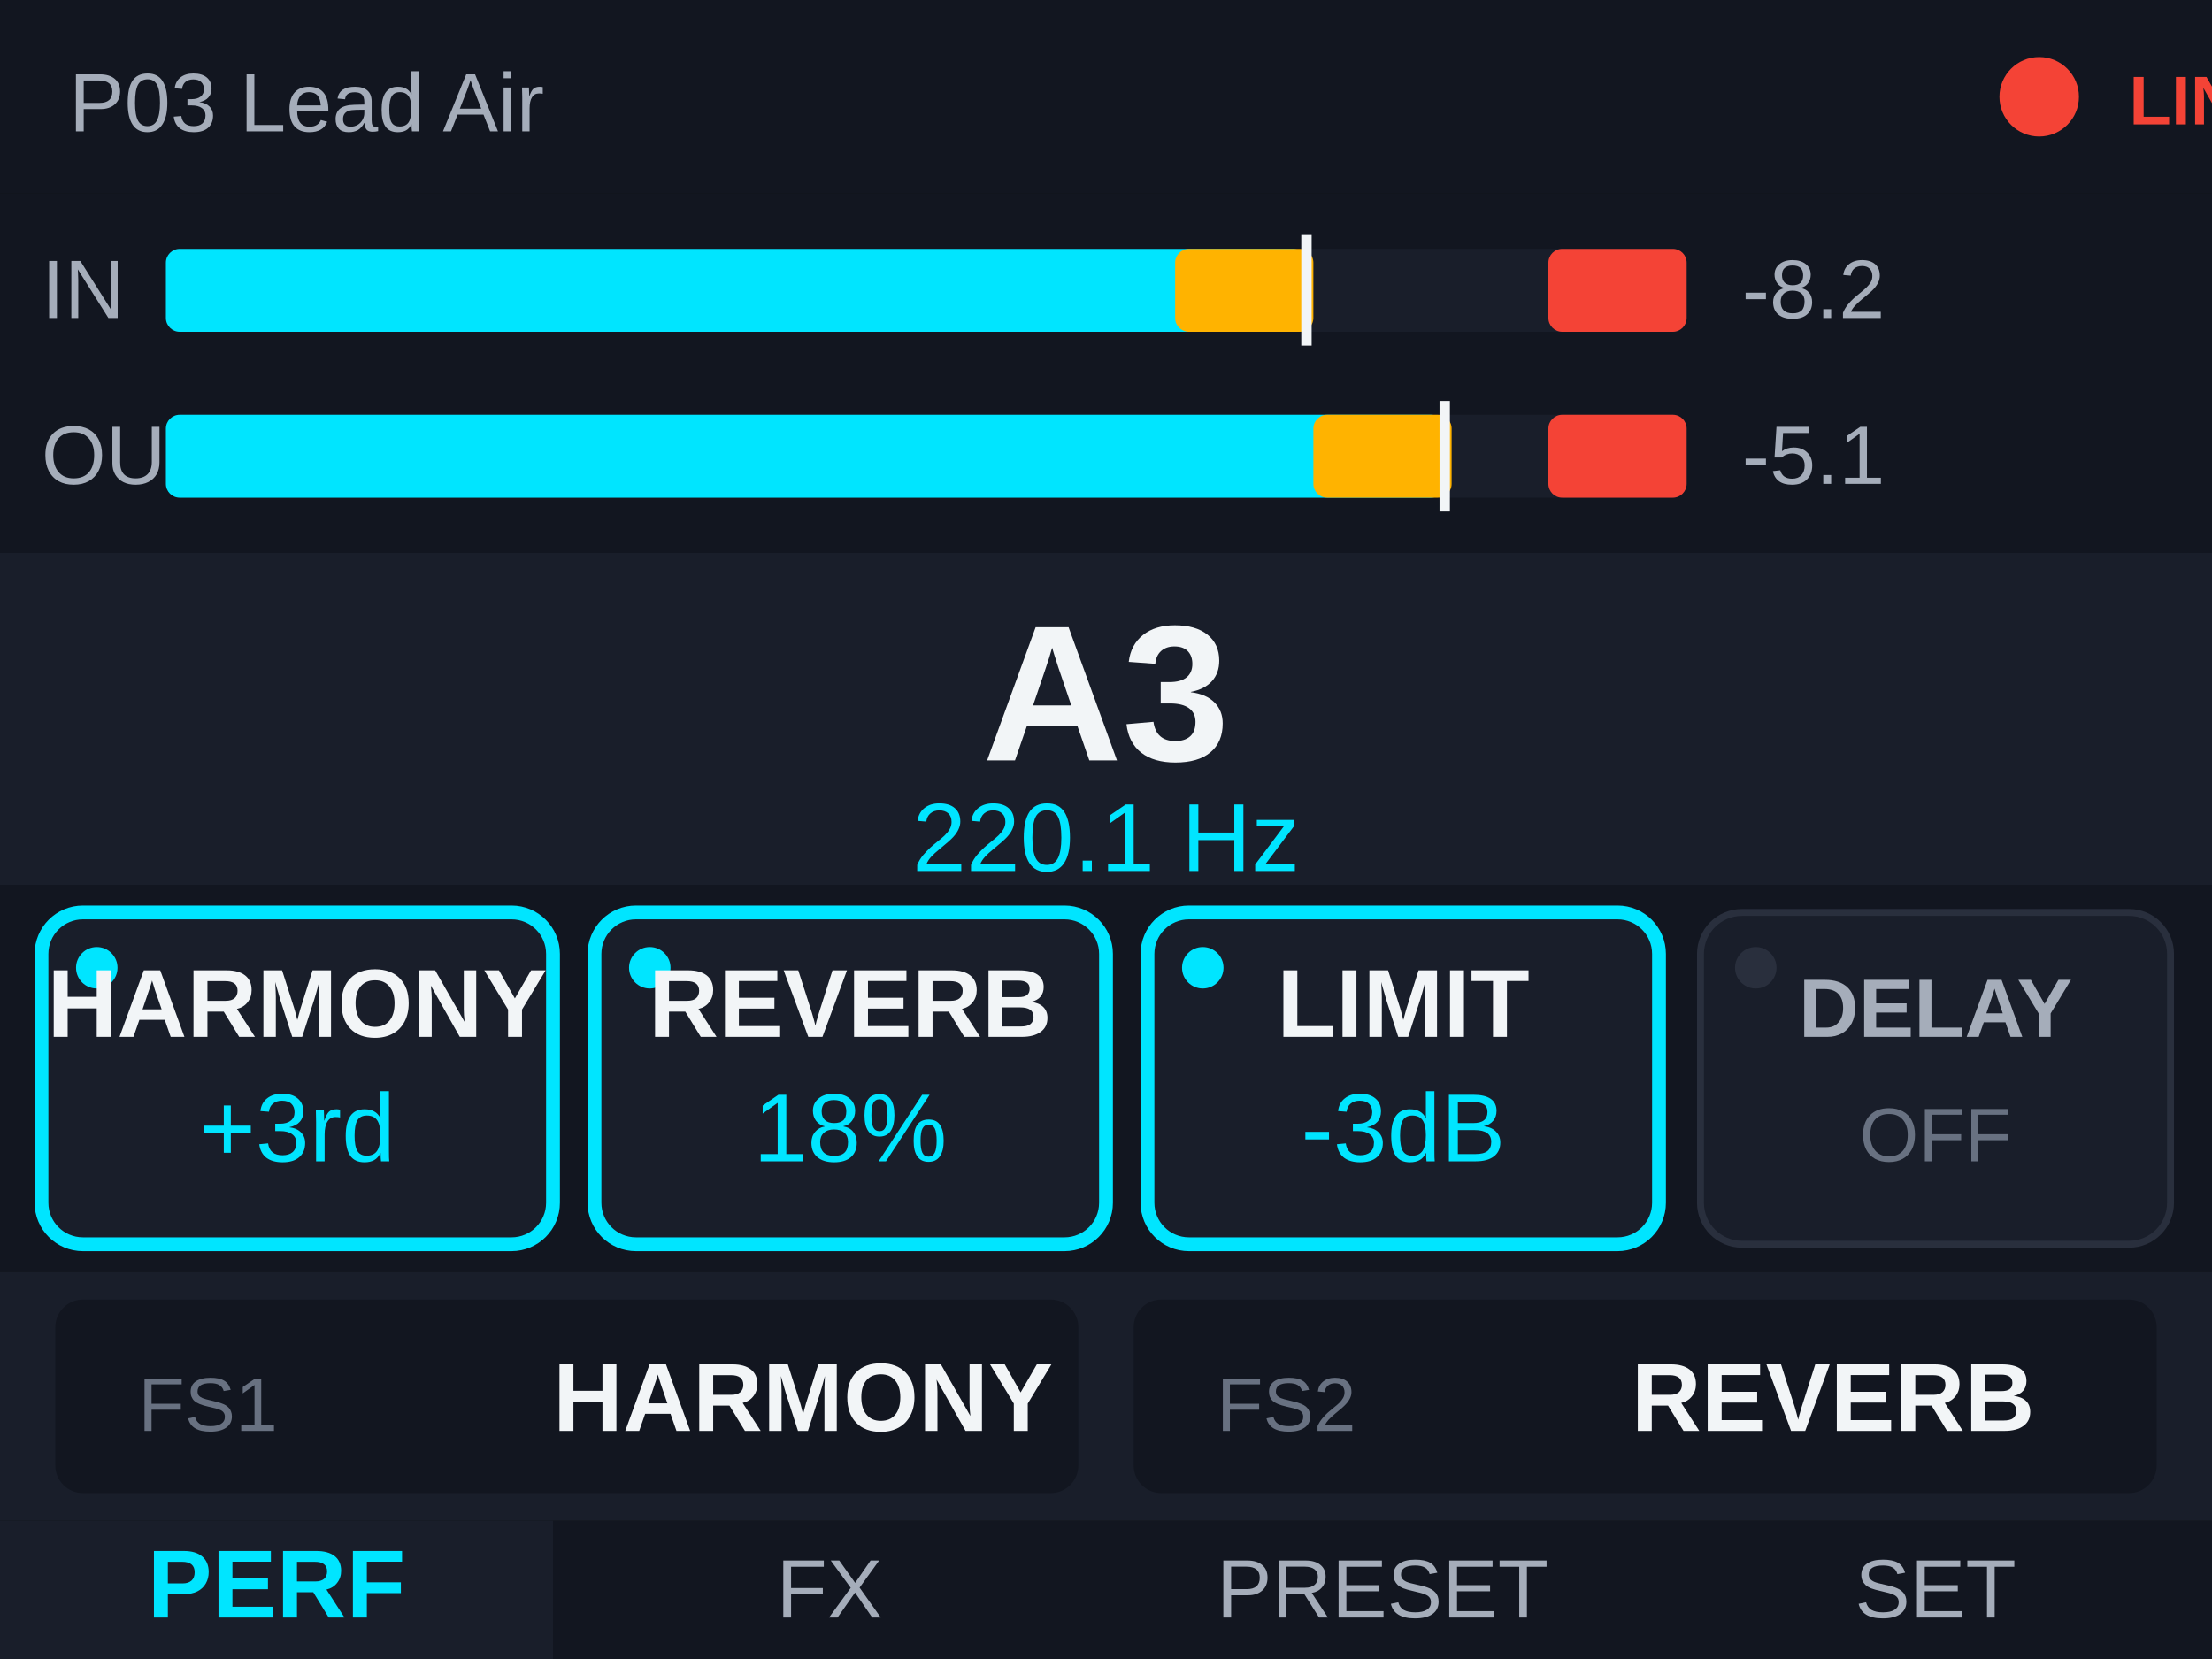
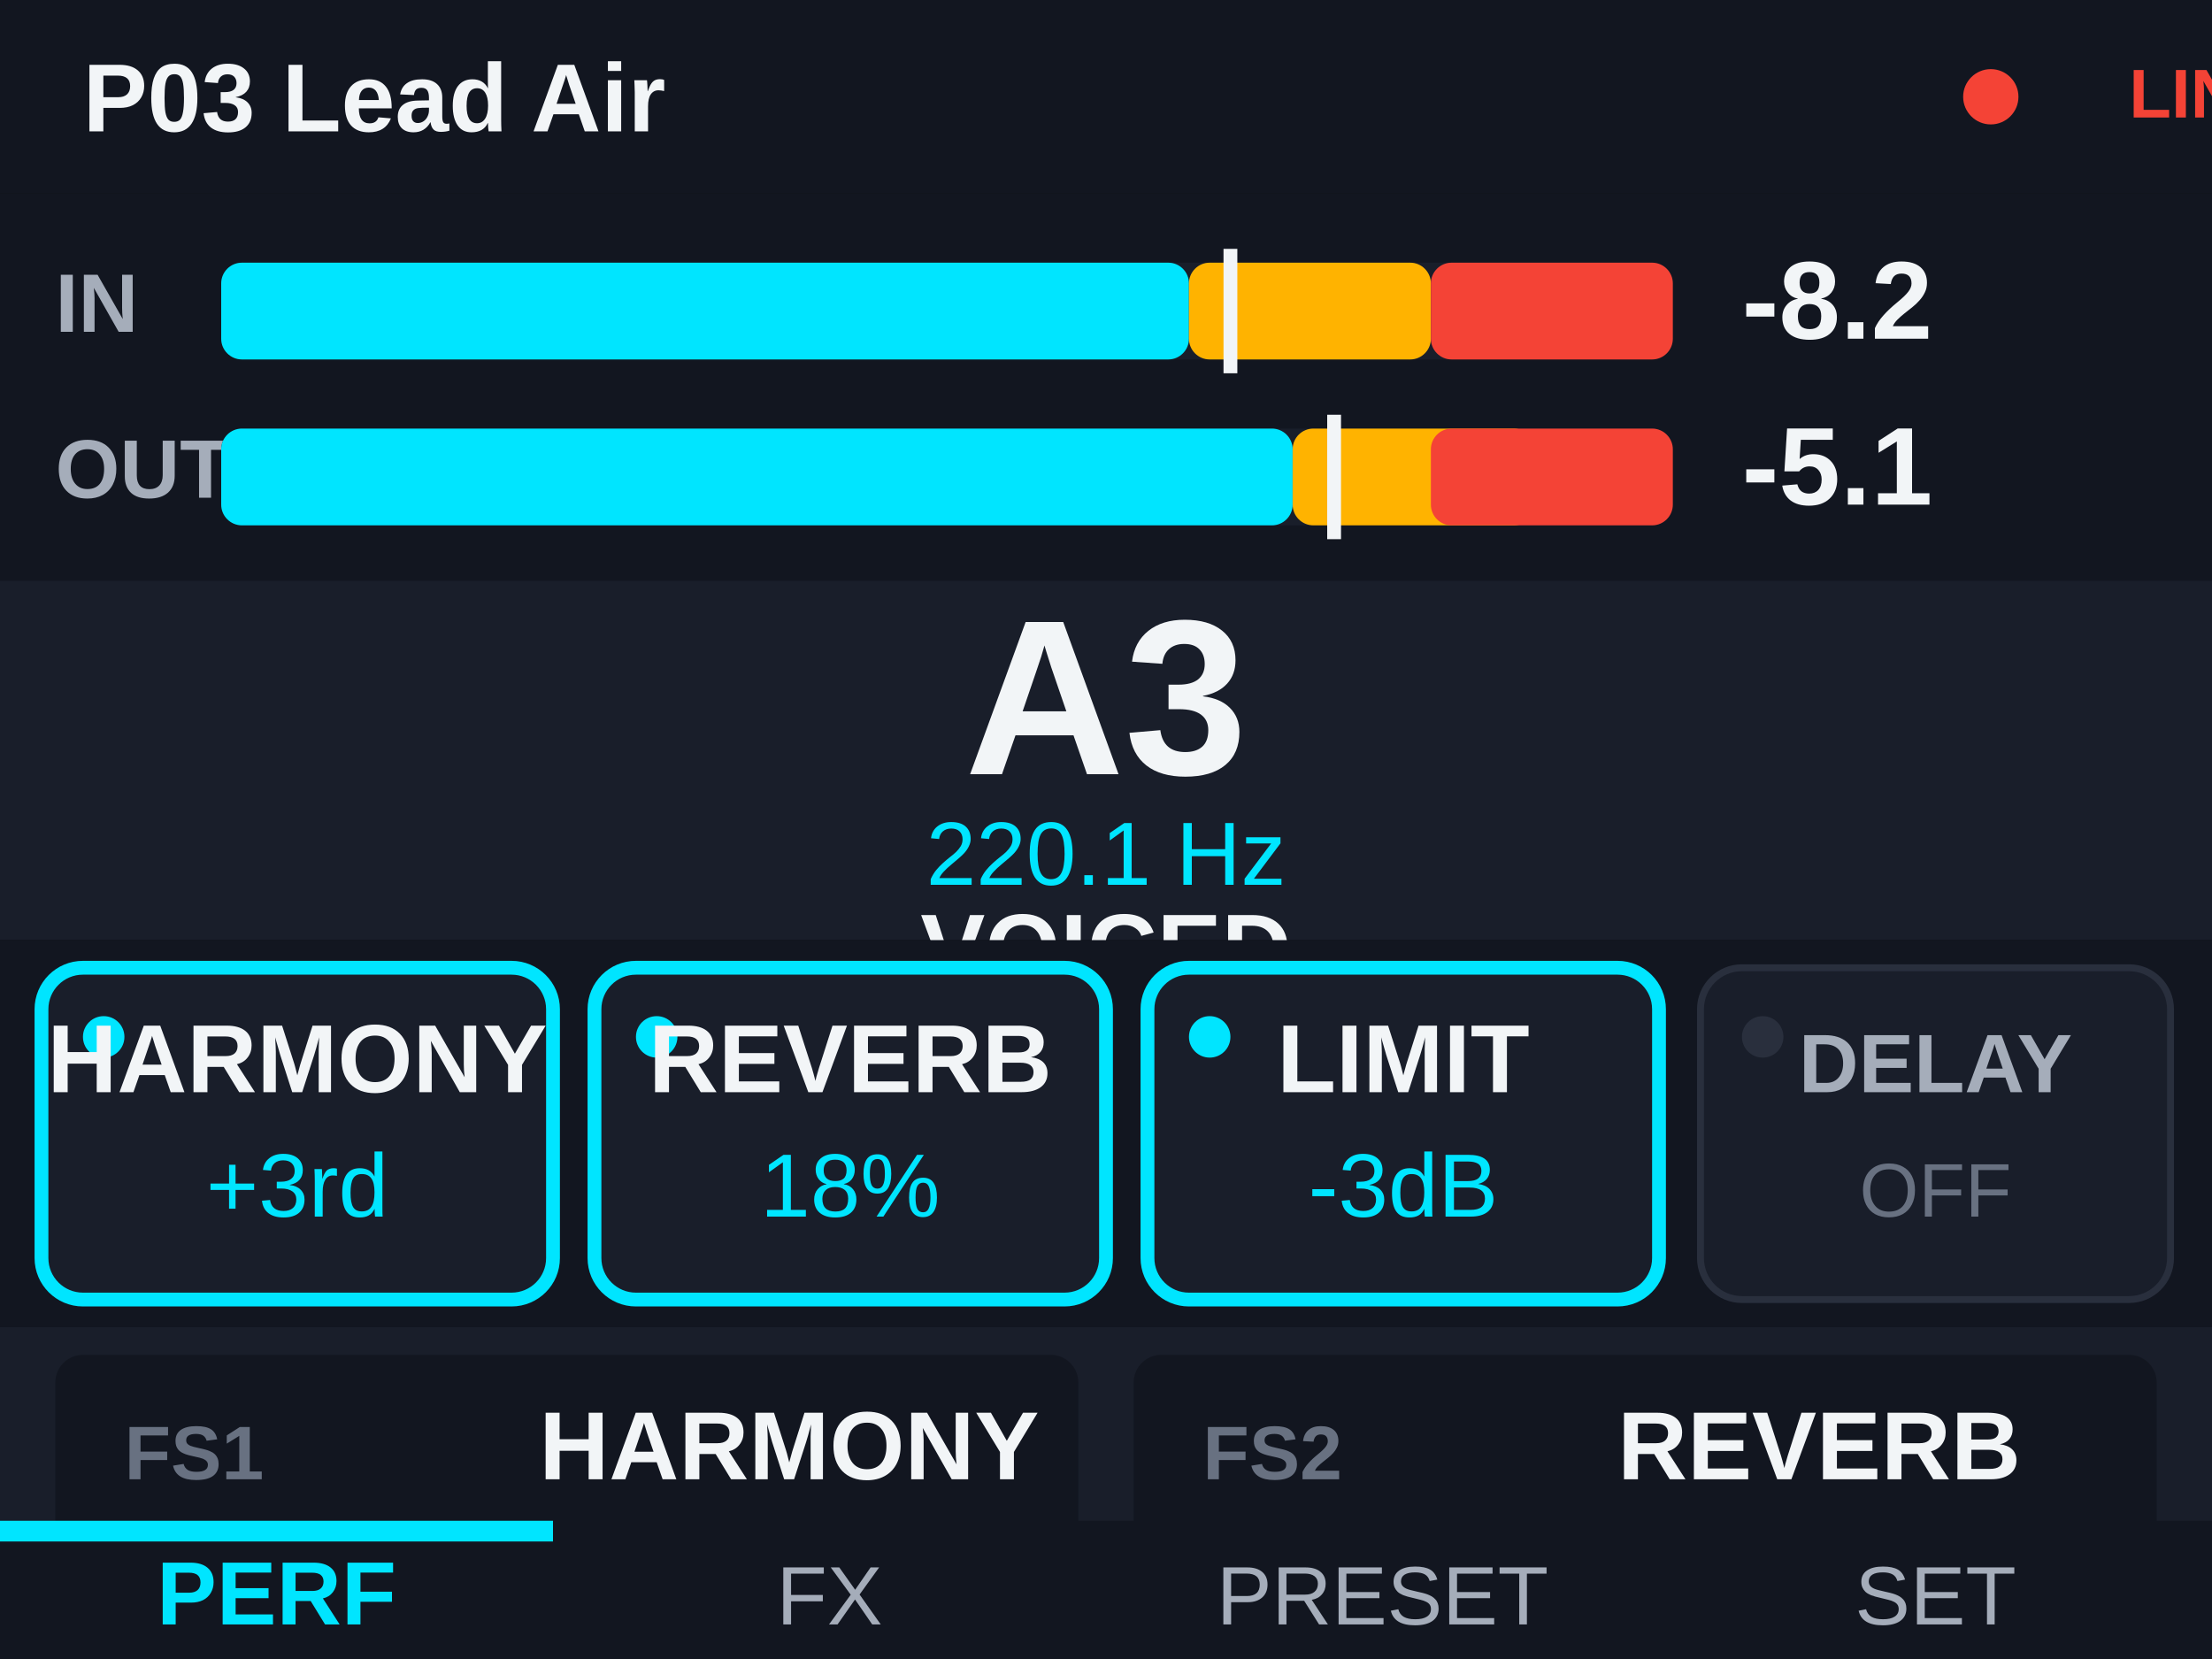
<svg xmlns="http://www.w3.org/2000/svg" viewBox="0 0 320 240" width="640" height="480">
  <defs>
    <style>
+       /* Backgrounds */
      .bg { fill: #090B0F; }
      .surface { fill: #121620; }
      .surface-elevated { fill: #191E2A; }
      .header { fill: #121620; }
+       
+       /* Borders */
      .border-subtle { stroke: #292F3D; stroke-width: 1; fill: none; }
+       .border-active { stroke: #00E5FF; stroke-width: 2; fill: none; }
+       
+       /* Text Hierarchy */
      .text-primary { fill: #F2F5F7; font-family: Arial, sans-serif; font-size: 14px; }
      .text-secondary { fill: #A5ADBA; font-family: Arial, sans-serif; font-size: 12px; }
      .text-muted { fill: #687181; font-family: Arial, sans-serif; font-size: 11px; }
-       .text-hero { fill: #F2F5F7; font-family: Arial, sans-serif; font-size: 28px; font-weight: bold; }
-       .text-accent { fill: #00E5FF; font-family: Arial, sans-serif; font-size: 14px; }
-       .accent-border { stroke: #00E5FF; stroke-width: 2; fill: none; }
+       .text-hero { fill: #F2F5F7; font-family: Arial, sans-serif; font-size: 32px; font-weight: bold; }
+       .text-value { fill: #F2F5F7; font-family: Arial, sans-serif; font-size: 16px; font-weight: 600; }
+       .text-accent { fill: #00E5FF; font-family: Arial, sans-serif; font-size: 13px; }
+       .text-link-ok { fill: #4CAF50; font-family: Arial, sans-serif; font-size: 10px; font-weight: bold; }
+       .text-link-lost { fill: #F44336; font-family: Arial, sans-serif; font-size: 10px; font-weight: bold; }
+       
+       /* Effect Cards */
      .effect-card-bg { fill: #191E2A; }
      .effect-card-active { fill: #191E2A; stroke: #00E5FF; stroke-width: 2; }
      .led-on { fill: #00E5FF; }
      .led-off { fill: #292F3D; }
+       
+       /* Meters - Horizontal with zones */
      .meter-bg { fill: #191E2A; }
      .meter-safe { fill: #00E5FF; }
      .meter-warning { fill: #FFB300; }
      .meter-clip { fill: #F44336; }
+       .meter-peak { stroke: #F2F5F7; stroke-width: 2; }
+       
+       /* Status Indicators */
      .link-ok { fill: #4CAF50; }
      .link-lost { fill: #F44336; }
      .fs-pressed { fill: #FFB300; }
+       
+       /* Navigation */
      .nav-tab { fill: #121620; }
-       .nav-tab-active { fill: #191E2A; border-top: 2px solid #00E5FF; }
+       .nav-tab-active { fill: #191E2A; }
+       .nav-indicator { fill: #00E5FF; }
    </style>
  </defs>
  <rect width="320" height="240" class="bg" />
  <rect width="320" height="28" class="header" />
-   <text x="10" y="19" class="text-secondary" font-size="11">P03 Lead Air</text>
-   <circle cx="295" cy="14" r="5" class="link-lost" stroke="#F44336" stroke-width="1.5" fill="none" />
-   <text x="308" y="18" class="link-lost" font-family="Arial" font-size="10" font-weight="bold">LINK</text>
-   <rect y="28" width="320" height="52" class="surface" />
-   <text x="6" y="46" class="text-secondary" font-size="10">IN</text>
-   <rect x="24" y="36" width="220" height="12" rx="2" class="meter-bg" />
-   <rect x="24" y="36" width="165" height="12" rx="2" class="meter-safe" />
-   <rect x="170" y="36" width="20" height="12" rx="2" class="meter-warning" />
-   <rect x="224" y="36" width="20" height="12" rx="2" class="meter-clip" />
-   <line x1="189" y1="34" x2="189" y2="50" stroke="#F2F5F7" stroke-width="1.5" />
-   <text x="252" y="46" class="text-secondary" font-size="11">-8.2</text>
-   <text x="6" y="70" class="text-secondary" font-size="10">OUT</text>
-   <rect x="24" y="60" width="220" height="12" rx="2" class="meter-bg" />
-   <rect x="24" y="60" width="185" height="12" rx="2" class="meter-safe" />
-   <rect x="190" y="60" width="20" height="12" rx="2" class="meter-warning" />
-   <rect x="224" y="60" width="20" height="12" rx="2" class="meter-clip" />
-   <line x1="209" y1="58" x2="209" y2="74" stroke="#F2F5F7" stroke-width="1.5" />
-   <text x="252" y="70" class="text-secondary" font-size="11">-5.1</text>
-   <rect y="80" width="320" height="48" class="surface-elevated" />
-   <text x="160" y="110" class="text-hero" text-anchor="middle" font-size="32">A3</text>
-   <text x="160" y="126" class="text-accent" text-anchor="middle" font-size="13">220.1 Hz</text>
-   <text x="160" y="140" class="text-primary" text-anchor="middle" font-size="11" font-weight="bold">VOICED</text>
-   <rect y="128" width="320" height="56" class="surface" />
-   <rect x="6" y="132" width="74" height="48" rx="6" class="effect-card-active" />
-   <circle cx="14" cy="140" r="3" class="led-on" />
-   <text x="43" y="150" class="text-primary" text-anchor="middle" font-size="10" font-weight="bold">HARMONY</text>
-   <text x="43" y="168" class="text-accent" text-anchor="middle" font-size="11">+3rd</text>
-   <rect x="86" y="132" width="74" height="48" rx="6" class="effect-card-active" />
-   <circle cx="94" cy="140" r="3" class="led-on" />
-   <text x="123" y="150" class="text-primary" text-anchor="middle" font-size="10" font-weight="bold">REVERB</text>
-   <text x="123" y="168" class="text-accent" text-anchor="middle" font-size="11">18%</text>
-   <rect x="166" y="132" width="74" height="48" rx="6" class="effect-card-active" />
-   <circle cx="174" cy="140" r="3" class="led-on" />
-   <text x="203" y="150" class="text-primary" text-anchor="middle" font-size="10" font-weight="bold">LIMIT</text>
-   <text x="203" y="168" class="text-accent" text-anchor="middle" font-size="11">-3dB</text>
-   <rect x="246" y="132" width="68" height="48" rx="6" class="effect-card-bg" stroke="#292F3D" stroke-width="1" />
-   <circle cx="254" cy="140" r="3" class="led-off" />
-   <text x="280" y="150" class="text-secondary" text-anchor="middle" font-size="10" font-weight="bold">DELAY</text>
-   <text x="280" y="168" class="text-muted" text-anchor="middle" font-size="11">OFF</text>
-   <rect y="184" width="320" height="36" class="surface-elevated" />
-   <rect x="8" y="188" width="148" height="28" rx="4" class="nav-tab" />
-   <text x="20" y="207" class="text-muted" font-size="9">FS1</text>
-   <text x="80" y="207" class="text-primary" font-size="11" font-weight="bold">HARMONY</text>
-   <rect x="164" y="188" width="148" height="28" rx="4" class="nav-tab" />
-   <text x="176" y="207" class="text-muted" font-size="9">FS2</text>
-   <text x="236" y="207" class="text-primary" font-size="11" font-weight="bold">REVERB</text>
+   <text x="12" y="19" class="text-primary" font-size="13" font-weight="600">P03 Lead Air</text>
+   <circle cx="288" cy="14" r="4" class="link-lost" />
+   <text x="308" y="17" class="text-link-lost">LINK LOST</text>
+   <rect y="28" width="320" height="56" class="surface" />
+   <text x="8" y="48" class="text-secondary" font-size="10" font-weight="600">IN</text>
+   <rect x="32" y="38" width="210" height="14" rx="3" class="meter-bg" />
+   <rect x="32" y="38" width="140" height="14" rx="3" class="meter-safe" />
+   <rect x="172" y="38" width="35" height="14" rx="3" class="meter-warning" />
+   <rect x="207" y="38" width="35" height="14" rx="3" class="meter-clip" />
+   <line x1="178" y1="36" x2="178" y2="54" class="meter-peak" />
+   <text x="252" y="49" class="text-value" font-size="13">-8.2</text>
+   <text x="8" y="72" class="text-secondary" font-size="10" font-weight="600">OUT</text>
+   <rect x="32" y="62" width="210" height="14" rx="3" class="meter-bg" />
+   <rect x="32" y="62" width="155" height="14" rx="3" class="meter-safe" />
+   <rect x="187" y="62" width="35" height="14" rx="3" class="meter-warning" />
+   <rect x="207" y="62" width="35" height="14" rx="3" class="meter-clip" />
+   <line x1="193" y1="60" x2="193" y2="78" class="meter-peak" />
+   <text x="252" y="73" class="text-value" font-size="13">-5.1</text>
+   <rect y="84" width="320" height="52" class="surface-elevated" />
+   <text x="160" y="112" class="text-hero" text-anchor="middle">A3</text>
+   <text x="160" y="128" class="text-accent" text-anchor="middle">220.1 Hz</text>
+   <text x="160" y="142" class="text-primary" text-anchor="middle" font-size="11" font-weight="700">VOICED</text>
+   <rect y="136" width="320" height="56" class="surface" />
+   <rect x="6" y="140" width="74" height="48" rx="6" class="effect-card-active" />
+   <circle cx="15" cy="150" r="3" class="led-on" />
+   <text x="43" y="158" class="text-primary" text-anchor="middle" font-size="10" font-weight="700">HARMONY</text>
+   <text x="43" y="176" class="text-accent" text-anchor="middle" font-size="11">+3rd</text>
+   <rect x="86" y="140" width="74" height="48" rx="6" class="effect-card-active" />
+   <circle cx="95" cy="150" r="3" class="led-on" />
+   <text x="123" y="158" class="text-primary" text-anchor="middle" font-size="10" font-weight="700">REVERB</text>
+   <text x="123" y="176" class="text-accent" text-anchor="middle" font-size="11">18%</text>
+   <rect x="166" y="140" width="74" height="48" rx="6" class="effect-card-active" />
+   <circle cx="175" cy="150" r="3" class="led-on" />
+   <text x="203" y="158" class="text-primary" text-anchor="middle" font-size="10" font-weight="700">LIMIT</text>
+   <text x="203" y="176" class="text-accent" text-anchor="middle" font-size="11">-3dB</text>
+   <rect x="246" y="140" width="68" height="48" rx="6" class="effect-card-bg" stroke="#292F3D" stroke-width="1" />
+   <circle cx="255" cy="150" r="3" class="led-off" />
+   <text x="280" y="158" class="text-secondary" text-anchor="middle" font-size="10" font-weight="700">DELAY</text>
+   <text x="280" y="176" class="text-muted" text-anchor="middle" font-size="11">OFF</text>
+   <rect y="192" width="320" height="36" class="surface-elevated" />
+   <rect x="8" y="196" width="148" height="28" rx="4" class="nav-tab" />
+   <text x="18" y="214" class="text-muted" font-size="9" font-weight="600">FS1</text>
+   <text x="78" y="214" class="text-primary" font-size="11" font-weight="700">HARMONY</text>
+   <rect x="164" y="196" width="148" height="28" rx="4" class="nav-tab" />
+   <text x="174" y="214" class="text-muted" font-size="9" font-weight="600">FS2</text>
+   <text x="234" y="214" class="text-primary" font-size="11" font-weight="700">REVERB</text>
  <rect y="220" width="320" height="20" class="header" />
-   <rect x="0" y="220" width="80" height="20" class="nav-tab-active" />
-   <text x="40" y="234" class="text-accent" text-anchor="middle" font-size="10" font-weight="bold">PERF</text>
-   <rect x="80" y="220" width="80" height="20" class="nav-tab" />
-   <text x="120" y="234" class="text-secondary" text-anchor="middle" font-size="10">FX</text>
-   <rect x="160" y="220" width="80" height="20" class="nav-tab" />
-   <text x="200" y="234" class="text-secondary" text-anchor="middle" font-size="10">PRESET</text>
-   <rect x="240" y="220" width="80" height="20" class="nav-tab" />
-   <text x="280" y="234" class="text-secondary" text-anchor="middle" font-size="10">SET</text>
+   <rect x="0" y="220" width="80" height="3" class="nav-indicator" />
+   <text x="40" y="235" class="text-accent" text-anchor="middle" font-size="10" font-weight="700">PERF</text>
+   <text x="120" y="235" class="text-secondary" text-anchor="middle" font-size="10">FX</text>
+   <text x="200" y="235" class="text-secondary" text-anchor="middle" font-size="10">PRESET</text>
+   <text x="280" y="235" class="text-secondary" text-anchor="middle" font-size="10">SET</text>
</svg>
